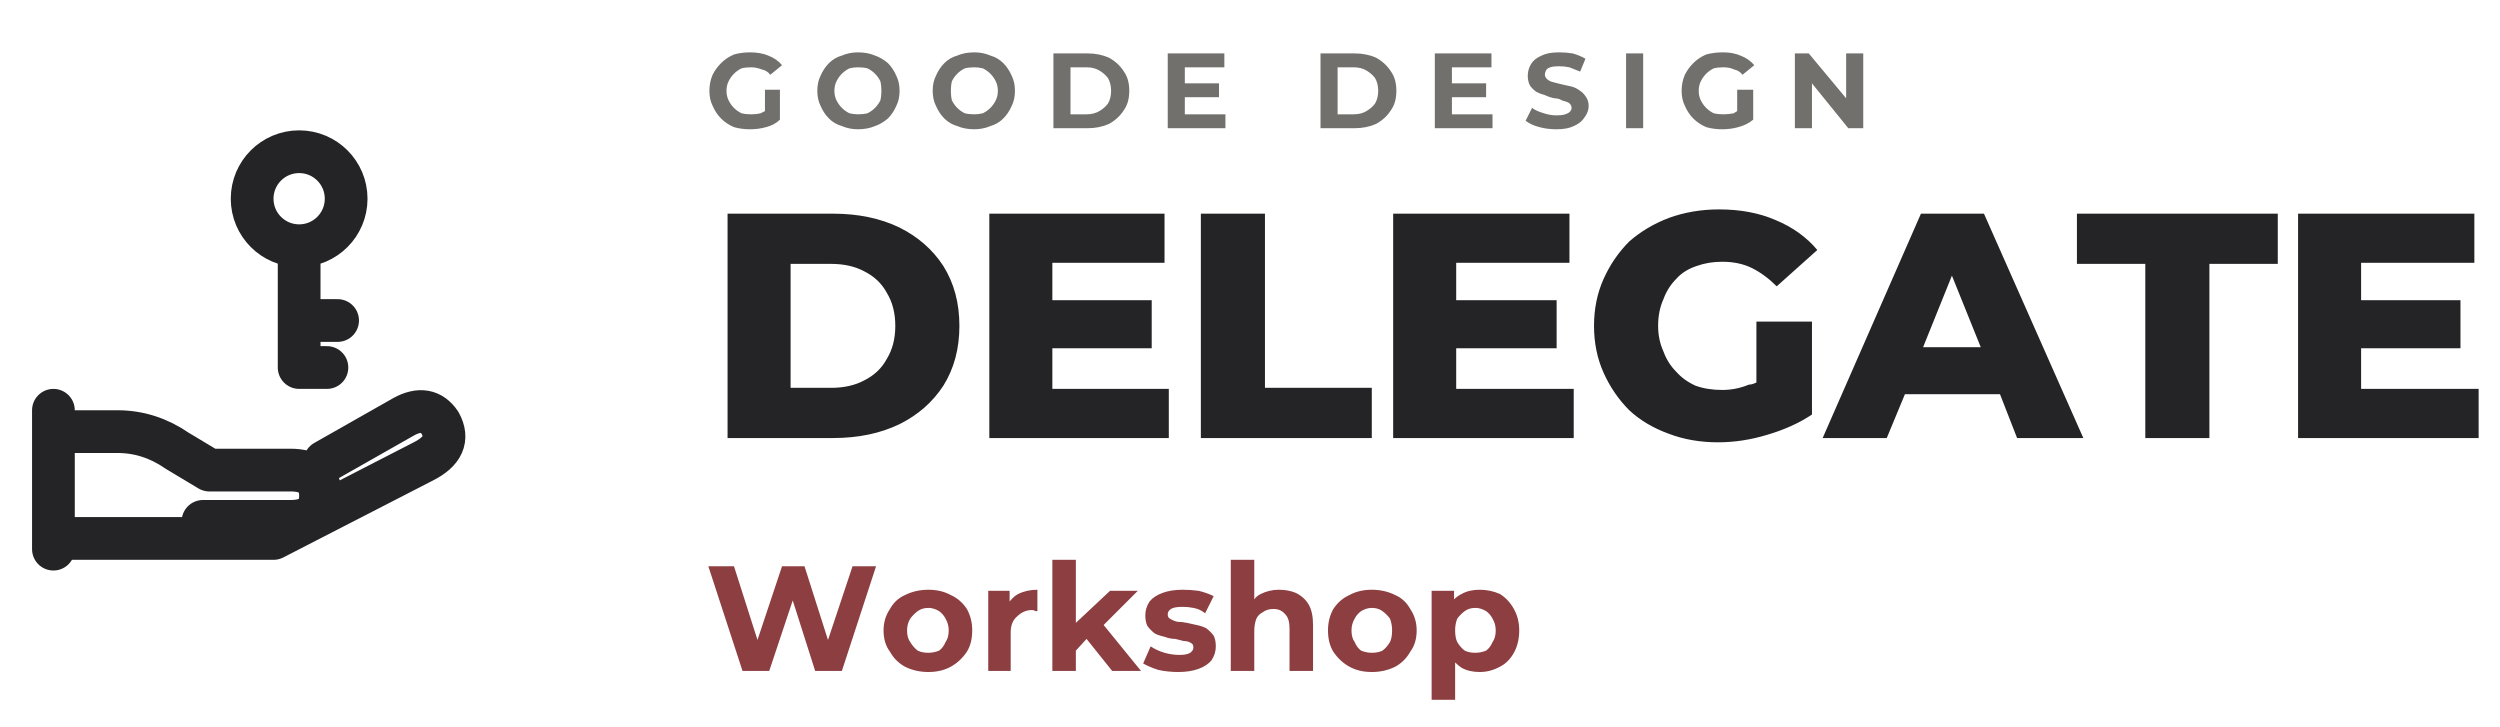
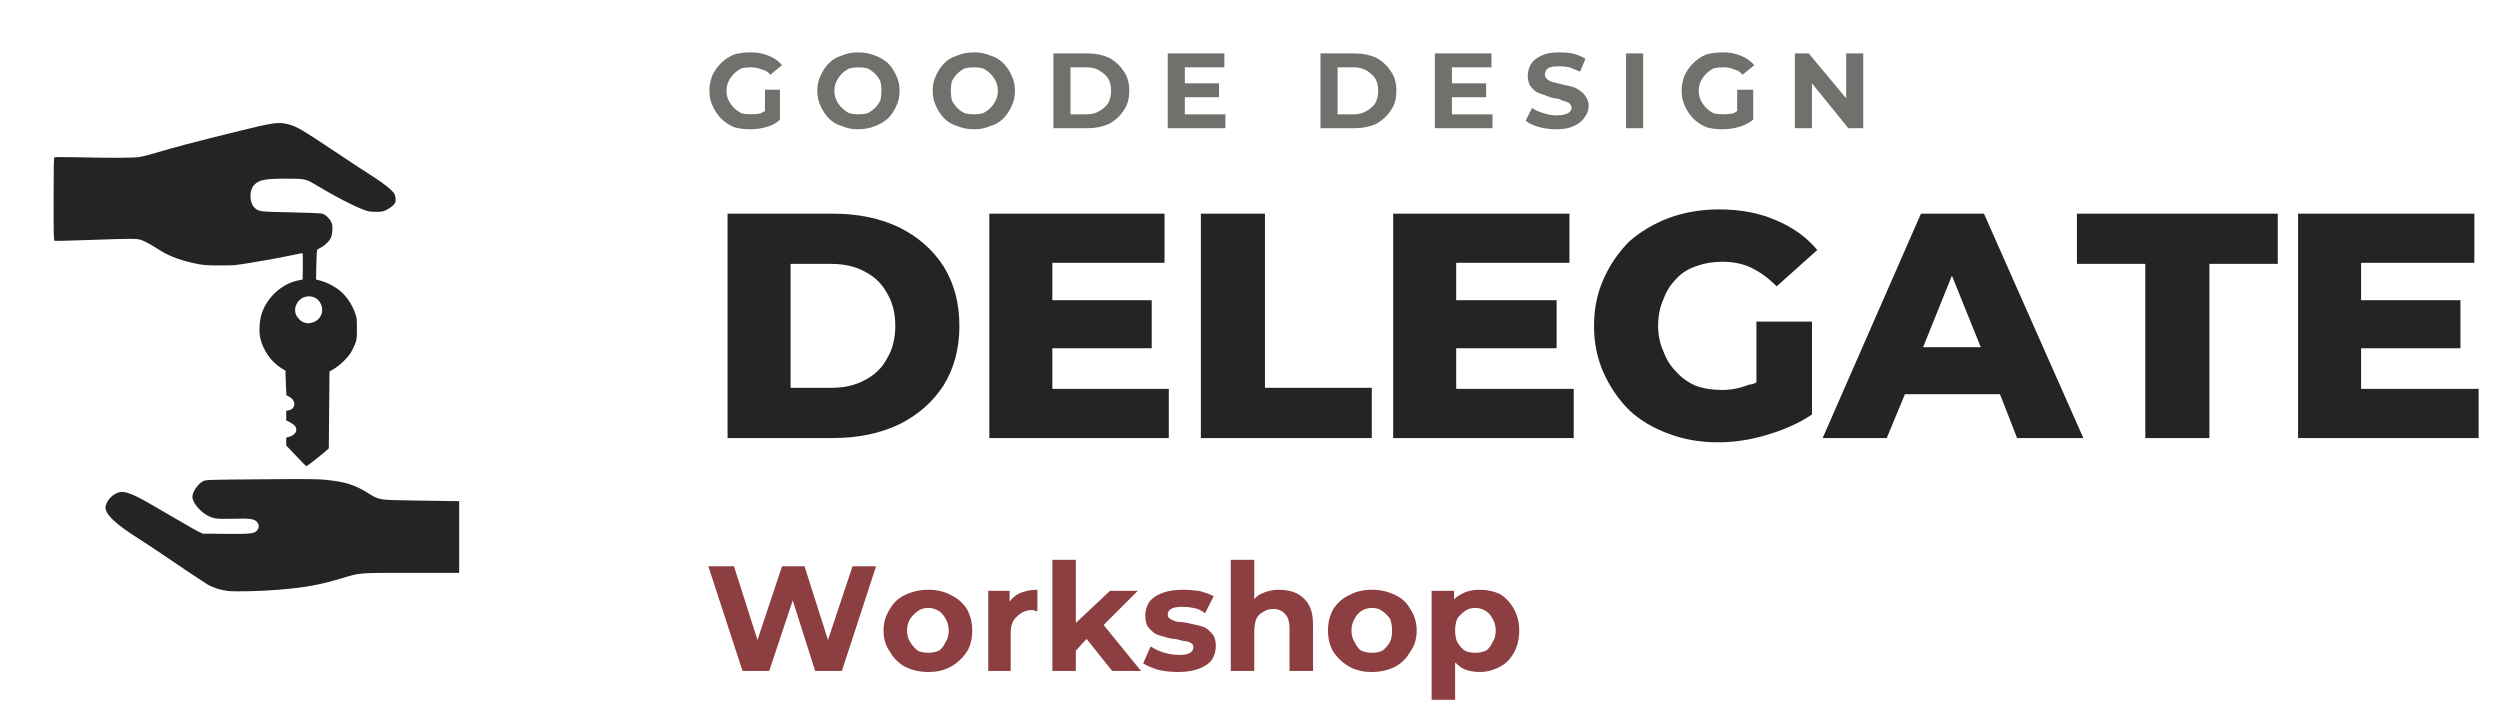
<svg xmlns="http://www.w3.org/2000/svg" viewBox="0 0 234 68" role="img">
-   <path transform="translate(0 9.4) scale(2)" fill="none" stroke="#242427" stroke-width="2" stroke-linecap="round" stroke-linejoin="round" d="M11.8 4.6 A2.2 2.2 0 1 0 16.2 4.6 A2.2 2.2 0 1 0 11.8 4.6 M14 6.8 V12.5 M14 10.3 H15.8 M14 12.5 H15.3 M2.5 14.5 V21 M2.5 15.5 H5.5 Q7 15.5 8.3 16.4 L9.8 17.3 H13.6 Q15 17.3 15 18.5 Q15 19.7 13.6 19.7 H9.5 M2.5 20.5 H12.8 L19.8 16.9 Q21.2 16.2 20.6 15.1 Q20 14.2 18.9 14.8 L15.2 16.9" />
+   <g transform="translate(0 9.4) scale(2)">
+     <g transform="translate(-4.049 -4.151) scale(0.04016)">
+       <path fill="#242427" fill-rule="evenodd" d="M366.02,674.95C357.87,673.97 348.55,670.96 342.63,667.40C337.42,664.26 305.14,642.71 287.89,630.85C281.88,626.72 271.43,619.82 264.67,615.53C248.46,605.22 240.72,599.63 233.46,592.99C226.36,586.50 222.95,580.60 223.85,576.41C225.51,568.69 232.72,561.46 240.41,559.80C246.68,558.45 256.92,562.47 276.69,574.03C283.28,577.89 291.66,582.73 295.31,584.80C298.96,586.87 307.84,592.03 315.04,596.27C322.23,600.52 330.14,604.94 332.62,606.10L337.11,608.20L363.09,608.44C392.70,608.70 396.93,608.28 400.20,604.68C403.00,601.59 403.07,597.85 400.36,594.64C397.30,591.01 392.51,590.35 372.49,590.82C353.44,591.26 350.40,590.91 343.23,587.38C334.05,582.86 324.99,571.87 325.01,565.28C325.03,559.48 331.71,549.86 337.74,546.95C340.91,545.43 343.00,545.36 405.47,544.86C461.95,544.41 471.37,544.51 481.64,545.62C503.94,548.03 513.89,551.20 529.69,560.93C543.08,569.18 541.70,568.95 583.59,569.60C603.57,569.91 623.53,570.19 627.93,570.24L635.94,570.31L635.94,612.11L635.94,653.91L580.15,653.91C517.13,653.91 521.56,653.55 498.35,660.42C472.35,668.10 458.01,670.72 426.95,673.46C406.32,675.28 375.17,676.04 366.02,674.95ZM445.88,517.59L434.38,505.49L434.38,500.89L434.38,496.30L437.93,495.30C442.86,493.92 446.09,490.75 446.09,487.29C446.09,483.72 443.99,481.19 438.71,478.43L434.38,476.17L434.38,470.59L434.38,465.02L437.20,464.49C445.85,462.86 446.07,452.81 437.55,448.46L434.62,446.97L434.11,437.42C433.82,432.17 433.58,425.74 433.57,423.12L433.55,418.36L429.37,415.83C417.17,408.45 407.60,395.07 404.20,380.65C402.40,373.01 403.10,360.21 405.76,351.95C411.99,332.63 429.30,316.94 448.72,313.01L453.52,312.04L453.73,296.65C453.84,288.18 453.66,281.25 453.33,281.25C452.99,281.25 447.93,282.28 442.09,283.53C428.94,286.35 415.05,288.89 391.80,292.73C374.86,295.52 372.87,295.69 357.03,295.66C344.58,295.64 338.32,295.28 332.81,294.28C314.67,290.97 298.72,285.33 287.76,278.35C275.89,270.80 269.29,267.19 264.84,265.81C259.62,264.20 253.93,264.23 202.59,266.07C182.31,266.80 165.17,267.18 164.50,266.92C163.41,266.51 163.28,261.25 163.28,218.48C163.28,181.02 163.50,170.34 164.26,169.76C164.86,169.30 174.86,169.24 190.62,169.60C231.50,170.54 257.41,170.40 264.06,169.21C267.29,168.63 274.32,166.84 279.69,165.23C303.70,158.03 326.78,151.96 379.30,139.00C419.80,129.00 425.38,128.25 437.01,131.23C446.31,133.60 453.27,137.67 489.84,162.10C508.54,174.59 529.40,188.31 536.22,192.60C548.47,200.31 558.45,208.45 560.50,212.41C561.53,214.40 561.97,217.29 561.80,220.87C561.67,223.66 557.29,227.90 551.71,230.65C546.86,233.04 546.00,233.20 538.69,233.15C532.11,233.11 529.92,232.76 525.00,230.92C512.55,226.27 491.14,215.19 469.77,202.32C457.03,194.65 456.48,194.53 433.65,194.54C410.21,194.56 403.62,195.76 397.78,201.07C390.99,207.23 390.98,222.46 397.76,228.67C402.35,232.89 403.37,233.02 439.45,233.76C457.93,234.14 474.39,234.81 476.02,235.24C479.86,236.25 484.61,240.57 486.75,245.00C488.15,247.89 488.39,249.52 488.14,254.52C487.95,258.34 487.28,261.68 486.33,263.64C484.39,267.61 479.54,272.31 474.98,274.62C473.00,275.62 471.01,276.91 470.55,277.48C470.04,278.12 469.60,284.97 469.43,295.28L469.14,312.05L474.53,313.47C482.41,315.55 492.79,321.21 498.77,326.68C505.17,332.55 510.88,341.14 514.19,349.91C516.68,356.48 516.74,356.93 516.74,369.14C516.74,380.71 516.59,382.03 514.72,386.91C513.61,389.80 511.51,394.19 510.06,396.66C506.51,402.70 496.82,412.17 490.18,416.09L484.77,419.28L484.38,464.04L483.98,508.79L479.69,512.66C475.40,516.53 458.44,529.69 457.74,529.69C457.54,529.69 452.20,524.24 445.88,517.59ZM468.94,360.48C475.24,356.38 477.77,349.36 475.46,342.41C472.82,334.46 465.37,330.25 457.19,332.08C448.03,334.14 442.40,344.19 445.65,352.70C447.15,356.63 452.04,361.45 455.25,362.16C456.45,362.42 457.77,362.77 458.20,362.93C460.09,363.63 466.26,362.23 468.94,360.48Z" />
+     </g>
+   </g>
  <path fill="#71706C" d="M70.2 12.1Q69.4 12.1 68.7 11.9Q68 11.6 67.5 11.1Q67 10.6 66.7 9.9Q66.4 9.3 66.4 8.5Q66.4 7.7 66.7 7Q67 6.4 67.5 5.9Q68 5.4 68.7 5.1Q69.4 4.9 70.2 4.9Q71.2 4.9 71.9 5.2Q72.7 5.5 73.2 6.1L72.1 7Q71.8 6.6 71.3 6.5Q70.8 6.3 70.3 6.3Q69.8 6.3 69.4 6.4Q69 6.6 68.7 6.9Q68.4 7.2 68.2 7.6Q68 8 68 8.5Q68 9 68.2 9.4Q68.4 9.8 68.7 10.1Q69 10.4 69.4 10.6Q69.8 10.7 70.3 10.7Q70.8 10.7 71.2 10.6Q71.4 10.5 71.6 10.4V8.4H73V11.2Q72.5 11.7 71.7 11.9Q71 12.1 70.2 12.1ZM80.3 12.1Q79.5 12.1 78.8 11.8Q78.1 11.6 77.6 11.1Q77.1 10.6 76.8 9.9Q76.5 9.3 76.5 8.5Q76.5 7.7 76.8 7.1Q77.1 6.4 77.6 5.9Q78.1 5.4 78.8 5.2Q79.5 4.9 80.3 4.9Q81.2 4.9 81.9 5.2Q82.5 5.4 83.1 5.9Q83.6 6.4 83.9 7.1Q84.2 7.7 84.2 8.5Q84.2 9.3 83.9 9.9Q83.6 10.6 83.1 11.1Q82.5 11.6 81.9 11.8Q81.2 12.1 80.3 12.1ZM80.3 10.7Q80.8 10.7 81.2 10.6Q81.6 10.4 81.9 10.1Q82.2 9.8 82.4 9.4Q82.5 9 82.5 8.5Q82.5 8 82.4 7.6Q82.2 7.2 81.9 6.9Q81.6 6.6 81.2 6.4Q80.8 6.3 80.3 6.3Q79.9 6.3 79.5 6.4Q79.1 6.6 78.8 6.9Q78.5 7.2 78.3 7.6Q78.1 8 78.1 8.5Q78.1 9 78.3 9.4Q78.5 9.8 78.8 10.1Q79.1 10.4 79.5 10.6Q79.9 10.7 80.3 10.7ZM91.2 12.1Q90.3 12.1 89.6 11.8Q88.9 11.6 88.4 11.1Q87.9 10.6 87.6 9.9Q87.3 9.3 87.3 8.5Q87.3 7.7 87.6 7.1Q87.9 6.4 88.4 5.9Q88.9 5.4 89.6 5.2Q90.3 4.9 91.2 4.9Q92 4.9 92.7 5.2Q93.4 5.4 93.9 5.9Q94.4 6.4 94.7 7.1Q95 7.7 95 8.5Q95 9.3 94.7 9.9Q94.4 10.6 93.9 11.1Q93.4 11.6 92.7 11.8Q92 12.1 91.2 12.1ZM91.2 10.7Q91.6 10.7 92 10.6Q92.4 10.4 92.7 10.1Q93 9.8 93.2 9.4Q93.4 9 93.4 8.5Q93.4 8 93.2 7.6Q93 7.2 92.7 6.9Q92.4 6.6 92 6.4Q91.6 6.3 91.2 6.3Q90.7 6.3 90.3 6.4Q89.9 6.6 89.6 6.9Q89.3 7.2 89.1 7.6Q89 8 89 8.5Q89 9 89.1 9.4Q89.3 9.8 89.6 10.1Q89.9 10.4 90.3 10.6Q90.7 10.7 91.2 10.7ZM98.6 12V5H101.8Q102.9 5 103.8 5.4Q104.7 5.9 105.2 6.7Q105.7 7.4 105.7 8.5Q105.7 9.6 105.2 10.3Q104.7 11.1 103.8 11.6Q102.9 12 101.8 12ZM100.2 10.7H101.7Q102.4 10.7 102.9 10.4Q103.4 10.1 103.7 9.7Q104 9.2 104 8.5Q104 7.8 103.7 7.3Q103.4 6.9 102.9 6.6Q102.4 6.3 101.7 6.3H100.2ZM110.9 10.7H114.7V12H109.3V5H114.6V6.3H110.9V7.8H114.1V9.1H110.9ZM123.6 12V5H126.8Q127.9 5 128.8 5.4Q129.7 5.9 130.2 6.7Q130.7 7.4 130.7 8.5Q130.7 9.6 130.2 10.3Q129.7 11.1 128.8 11.6Q127.9 12 126.8 12ZM125.2 10.7H126.7Q127.4 10.7 127.9 10.4Q128.4 10.1 128.7 9.7Q129 9.2 129 8.5Q129 7.8 128.7 7.3Q128.4 6.9 127.9 6.6Q127.4 6.3 126.7 6.3H125.2ZM135.9 10.7H139.7V12H134.3V5H139.6V6.3H135.9V7.8H139.1V9.1H135.9ZM145.7 12.1Q144.8 12.1 144.1 11.9Q143.3 11.7 142.8 11.3L143.4 10.1Q143.8 10.4 144.5 10.6Q145.1 10.8 145.7 10.8Q146.2 10.8 146.5 10.7Q146.8 10.6 146.9 10.5Q147.1 10.3 147.1 10.1Q147.1 9.8 146.8 9.6Q146.6 9.5 146.2 9.4Q145.9 9.2 145.5 9.2Q145 9.1 144.6 8.9Q144.2 8.8 143.8 8.6Q143.4 8.3 143.2 8Q143 7.6 143 7.1Q143 6.5 143.3 6Q143.6 5.5 144.3 5.2Q144.9 4.9 145.9 4.9Q146.6 4.9 147.2 5Q147.9 5.2 148.4 5.5L147.9 6.7Q147.4 6.5 146.9 6.3Q146.4 6.2 145.9 6.2Q145.4 6.2 145.1 6.3Q144.8 6.4 144.7 6.6Q144.6 6.8 144.6 7Q144.6 7.2 144.8 7.4Q145 7.6 145.4 7.7Q145.8 7.8 146.2 7.9Q146.6 8 147.1 8.1Q147.5 8.2 147.9 8.5Q148.2 8.7 148.4 9Q148.7 9.4 148.7 9.9Q148.7 10.5 148.3 11Q148 11.5 147.3 11.8Q146.7 12.1 145.7 12.1ZM152.2 12V5H153.8V12ZM161.2 12.1Q160.4 12.1 159.7 11.9Q159 11.6 158.5 11.1Q158 10.6 157.7 9.9Q157.4 9.3 157.4 8.5Q157.4 7.7 157.7 7Q158 6.4 158.5 5.9Q159 5.4 159.7 5.1Q160.4 4.9 161.3 4.9Q162.2 4.9 162.9 5.2Q163.7 5.5 164.2 6.1L163.1 7Q162.8 6.6 162.3 6.5Q161.9 6.3 161.3 6.3Q160.8 6.3 160.4 6.4Q160 6.6 159.7 6.9Q159.4 7.2 159.2 7.6Q159 8 159 8.5Q159 9 159.2 9.4Q159.4 9.8 159.7 10.1Q160 10.4 160.4 10.6Q160.8 10.7 161.3 10.7Q161.8 10.7 162.3 10.6Q162.4 10.5 162.6 10.4V8.4H164.1V11.2Q163.5 11.7 162.7 11.9Q162 12.1 161.2 12.1ZM168 12V5H169.3L172.8 9.2V5H174.4V12H173L169.6 7.8V12Z" />
  <path fill="#242427" d="M68.1 41V20H78Q81.5 20 84.2 21.3Q86.8 22.6 88.3 24.9Q89.8 27.3 89.8 30.5Q89.8 33.7 88.3 36.1Q86.8 38.4 84.2 39.7Q81.5 41 78 41ZM74 36.3H77.8Q79.6 36.3 80.9 35.6Q82.3 34.9 83 33.6Q83.8 32.3 83.8 30.5Q83.8 28.7 83 27.4Q82.3 26.1 80.9 25.4Q79.6 24.7 77.8 24.7H74ZM98.5 36.4H109.4V41H92.6V20H109V24.6H98.5V28.1H107.8V32.6H98.5ZM112.4 41V20H118.4V36.3H128.4V41ZM136.3 36.4H147.3V41H130.4V20H146.9V24.6H136.3V28.1H145.7V32.6H136.3ZM160.8 41.4Q158.3 41.4 156.2 40.6Q154 39.8 152.5 38.4Q151 36.9 150.1 34.9Q149.2 32.9 149.2 30.5Q149.2 28.1 150.1 26.1Q151 24.1 152.5 22.6Q154.1 21.2 156.2 20.4Q158.4 19.6 160.9 19.6Q163.9 19.6 166.2 20.6Q168.6 21.6 170.1 23.4L166.3 26.8Q165.2 25.7 164 25.1Q162.8 24.5 161.2 24.5Q159.9 24.5 158.8 24.9Q157.6 25.3 156.9 26.1Q156.1 26.9 155.7 28Q155.2 29.1 155.2 30.5Q155.2 31.8 155.7 32.9Q156.1 34 156.9 34.8Q157.6 35.6 158.7 36.1Q159.8 36.5 161.2 36.5Q162.5 36.5 163.7 36Q164 36 164.4 35.8V30.1H169.6V38.8Q167.8 40 165.4 40.7Q163.1 41.4 160.8 41.4ZM170.6 41 179.8 20H185.7L195 41H188.8L187.2 36.9H178.3L176.6 41ZM185.4 32.5 182.7 25.8 180 32.5ZM200.8 41V24.7H194.4V20H213.2V24.7H206.8V41ZM221 36.4H232V41H215.1V20H231.6V24.6H221V28.1H230.3V32.6H221Z" />
  <path fill="#8D3E40" d="M69.5 62.8 66.3 53H68.7L70.9 59.9L73.2 53H75.3L77.5 59.9L79.8 53H82L78.8 62.8H76.3L74.2 56.2L72 62.8ZM86.9 62.9Q85.7 62.9 84.7 62.4Q83.8 61.9 83.3 61Q82.7 60.2 82.7 59Q82.7 57.9 83.3 57Q83.8 56.1 84.7 55.7Q85.7 55.2 86.9 55.2Q88.1 55.2 89 55.7Q89.9 56.1 90.5 57Q91 57.9 91 59Q91 60.2 90.5 61Q89.9 61.9 89 62.4Q88.1 62.9 86.9 62.9ZM86.9 61.1Q87.4 61.1 87.9 60.9Q88.3 60.6 88.5 60.1Q88.8 59.7 88.8 59Q88.8 58.4 88.5 57.9Q88.3 57.5 87.9 57.2Q87.4 56.9 86.9 56.9Q86.3 56.9 85.9 57.2Q85.5 57.5 85.2 57.9Q84.9 58.4 84.9 59Q84.9 59.7 85.2 60.1Q85.5 60.6 85.9 60.9Q86.3 61.1 86.9 61.1ZM92.5 62.8V55.3H94.5V56.3Q94.9 55.8 95.3 55.6Q96.1 55.2 97.1 55.2V57.2Q97 57.2 96.9 57.2Q96.8 57.1 96.6 57.1Q95.8 57.1 95.2 57.7Q94.6 58.2 94.6 59.2V62.8ZM98.5 62.8V52.4H100.7V58.3L103.9 55.3H106.5L103.3 58.5L106.8 62.8H104.1L101.7 59.8L100.7 60.9V62.8ZM110.3 62.9Q109.3 62.9 108.4 62.7Q107.5 62.4 107 62.1L107.7 60.5Q108.3 60.9 109 61.1Q109.7 61.3 110.4 61.3Q111.1 61.3 111.4 61.1Q111.7 60.9 111.7 60.6Q111.7 60.3 111.5 60.2Q111.2 60 110.8 60Q110.4 59.9 110 59.8Q109.5 59.8 109 59.6Q108.5 59.5 108.1 59.3Q107.7 59 107.4 58.6Q107.2 58.2 107.2 57.6Q107.2 56.9 107.6 56.3Q108 55.8 108.8 55.5Q109.6 55.2 110.7 55.2Q111.4 55.2 112.2 55.3Q113 55.5 113.6 55.8L112.8 57.4Q112.3 57 111.7 56.9Q111.2 56.8 110.7 56.8Q109.9 56.8 109.6 57Q109.3 57.2 109.3 57.5Q109.3 57.8 109.5 57.9Q109.8 58.1 110.2 58.2Q110.6 58.2 111.1 58.3Q111.5 58.4 112 58.5Q112.5 58.6 112.9 58.8Q113.3 59.1 113.6 59.5Q113.8 59.9 113.8 60.5Q113.8 61.2 113.4 61.8Q113 62.3 112.2 62.6Q111.4 62.9 110.3 62.9ZM119.7 55.2Q120.6 55.2 121.3 55.5Q122.1 55.9 122.5 56.6Q122.9 57.3 122.9 58.5V62.8H120.7V58.8Q120.7 57.9 120.3 57.5Q119.9 57 119.2 57Q118.6 57 118.2 57.3Q117.8 57.5 117.6 57.9Q117.4 58.4 117.4 59.1V62.8H115.2V52.4H117.4V56.1Q117.6 55.8 118 55.6Q118.8 55.2 119.7 55.2ZM128.4 62.9Q127.2 62.9 126.3 62.4Q125.4 61.9 124.8 61Q124.3 60.2 124.3 59Q124.3 57.9 124.8 57Q125.4 56.1 126.3 55.7Q127.2 55.2 128.4 55.2Q129.6 55.2 130.6 55.7Q131.5 56.1 132 57Q132.6 57.9 132.6 59Q132.6 60.2 132 61Q131.5 61.9 130.6 62.4Q129.6 62.9 128.4 62.9ZM128.4 61.1Q129 61.1 129.4 60.9Q129.8 60.6 130.1 60.1Q130.3 59.7 130.3 59Q130.3 58.4 130.1 57.9Q129.8 57.5 129.4 57.2Q129 56.9 128.4 56.9Q127.9 56.9 127.4 57.2Q127 57.5 126.8 57.9Q126.5 58.4 126.5 59Q126.5 59.7 126.8 60.1Q127 60.6 127.4 60.9Q127.9 61.1 128.4 61.1ZM138.5 62.9Q137.5 62.9 136.8 62.5Q136.5 62.3 136.2 62V65.5H134V55.3H136.1V56.1Q136.4 55.8 136.8 55.6Q137.5 55.2 138.5 55.2Q139.5 55.2 140.4 55.6Q141.2 56.1 141.7 57Q142.2 57.9 142.2 59Q142.2 60.2 141.7 61.1Q141.2 62 140.4 62.4Q139.5 62.9 138.5 62.9ZM138.1 61.1Q138.6 61.1 139.1 60.9Q139.5 60.6 139.7 60.1Q140 59.7 140 59Q140 58.4 139.7 57.9Q139.5 57.5 139.1 57.2Q138.6 56.9 138.1 56.9Q137.5 56.9 137.1 57.2Q136.7 57.5 136.4 57.9Q136.2 58.4 136.2 59Q136.2 59.7 136.4 60.1Q136.7 60.6 137.1 60.9Q137.5 61.1 138.1 61.1Z" />
</svg>
